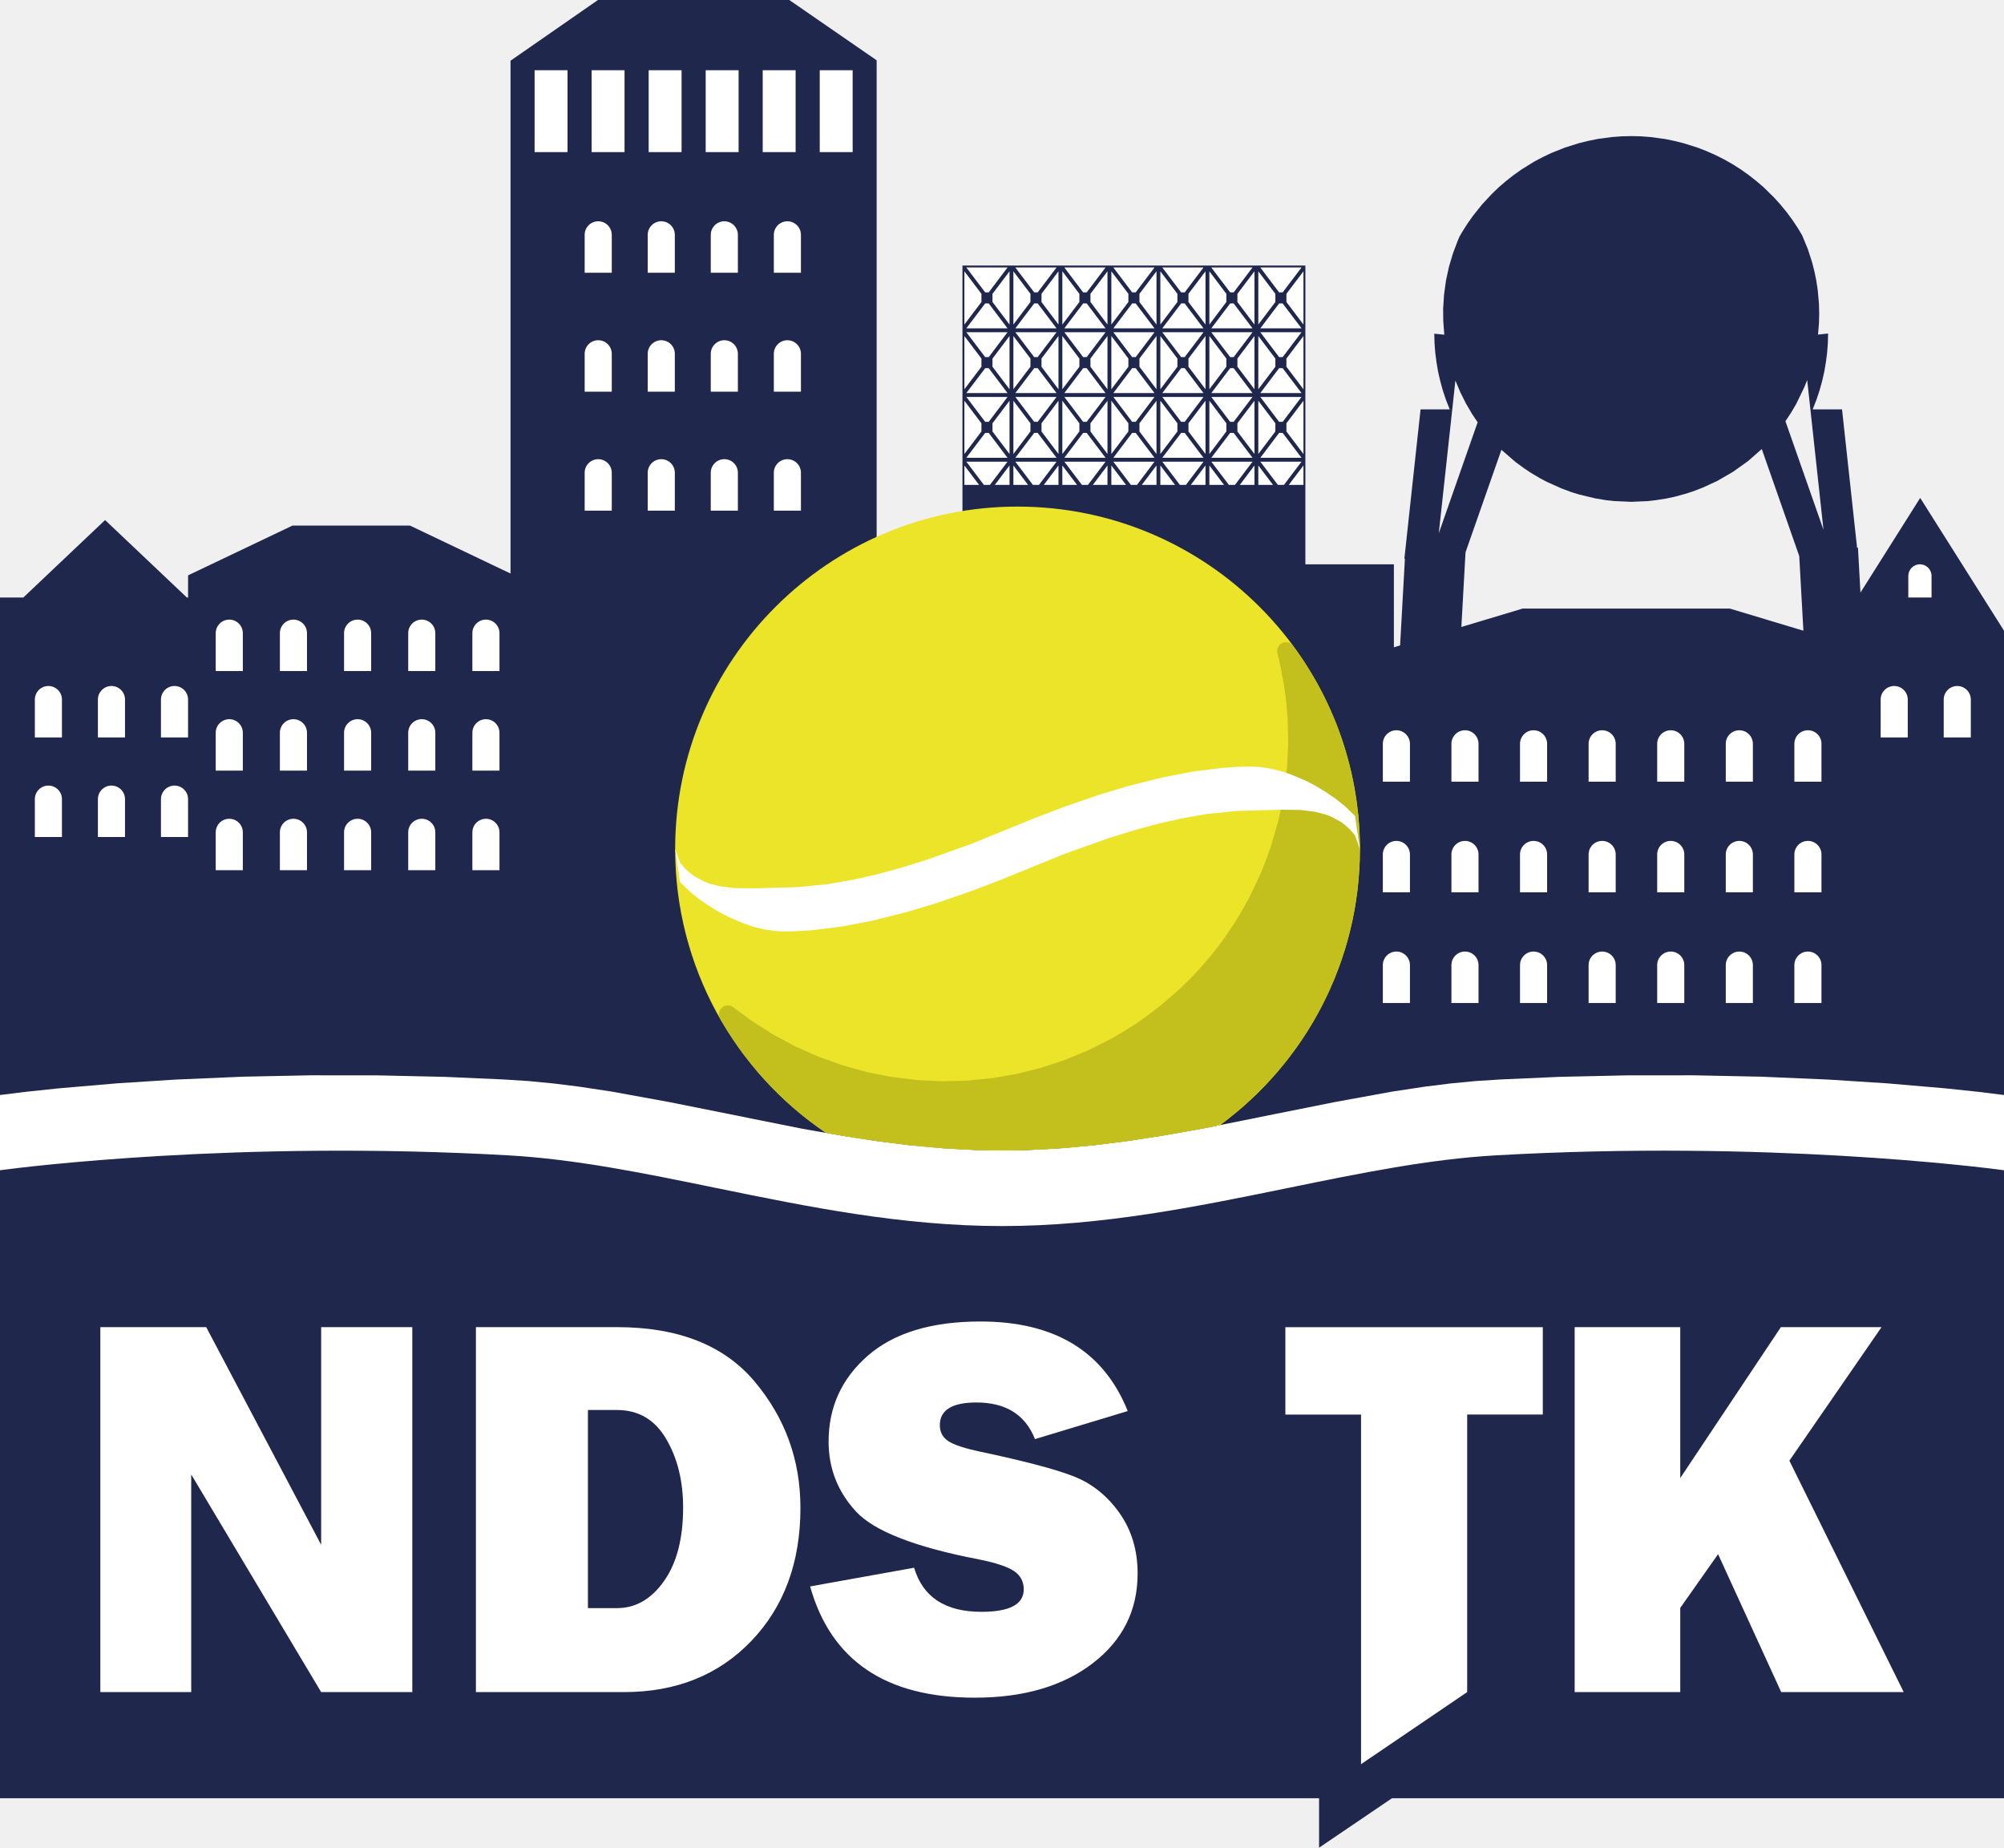
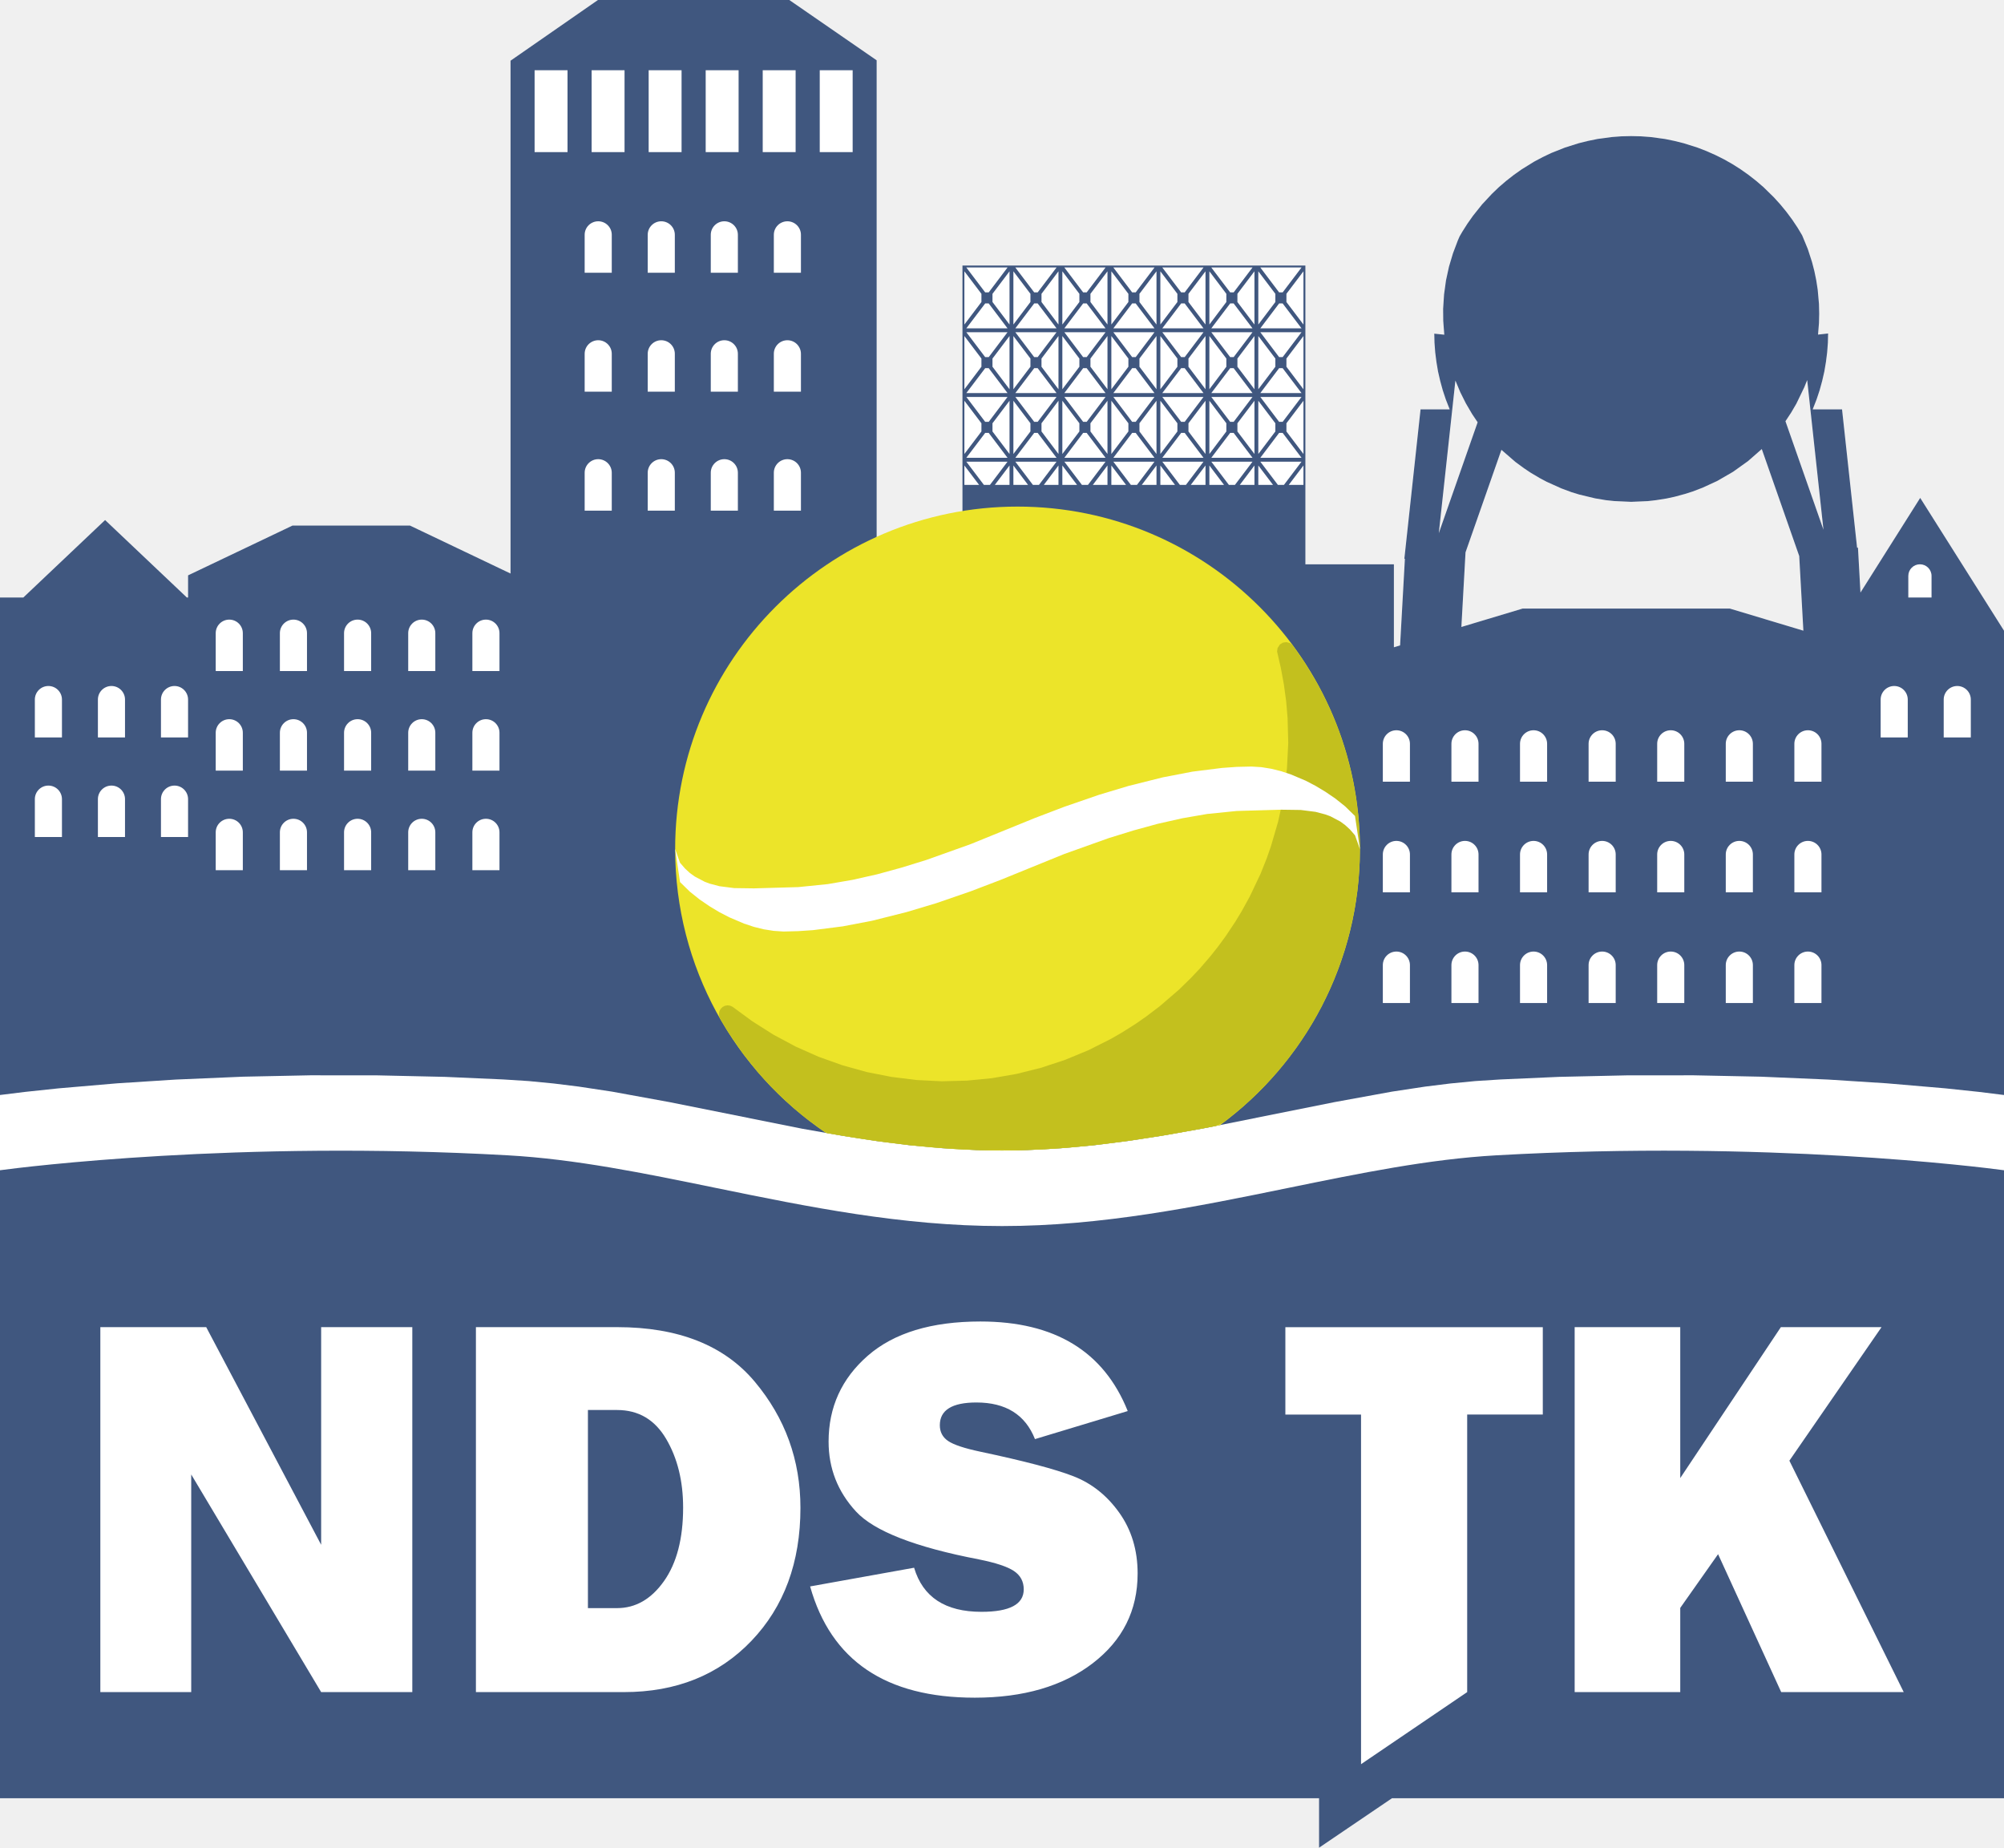
<svg xmlns="http://www.w3.org/2000/svg" viewBox="0 0 362.3 333.99" role="img" aria-labelledby="ndstk-title ndstk-desc">
  <path id="backing" fill="#ffffff" fill-rule="evenodd" d="M92.30,103.67 L74.12,95.00 L52.88,95.00 L34.00,104.00 L34.00,108.00 L33.78,108.00 L19.00,94.00 L4.22,108.00 L0.00,108.00 L0.00,325.05 L238.47,325.05 L238.47,333.99 L251.65,325.05 L362.30,325.05 L362.30,114.00 L347.15,90.00 L336.35,107.11 L335.90,99.00 L335.74,99.00 L333.02,74.00 L327.71,74.00 L328.42,72.19 L328.97,70.53 L329.43,68.85 L329.82,67.15 L330.11,65.42 L330.33,63.69 L330.46,61.95 L330.50,60.28 L328.68,60.48 L328.85,58.39 L328.89,56.70 L328.85,54.95 L328.62,52.37 L328.36,50.68 L328.02,49.02 L327.60,47.39 L326.83,45.01 L325.81,42.54 L324.98,41.15 L324.01,39.70 L322.97,38.30 L321.86,36.95 L320.68,35.65 L318.81,33.82 L317.48,32.68 L316.11,31.61 L314.68,30.60 L313.20,29.66 L311.68,28.80 L310.12,28.02 L308.52,27.31 L306.89,26.68 L304.39,25.89 L302.70,25.47 L300.99,25.12 L298.39,24.77 L296.65,24.64 L294.90,24.60 L293.15,24.64 L291.41,24.77 L288.81,25.12 L287.10,25.47 L285.41,25.89 L282.91,26.68 L280.47,27.65 L278.89,28.40 L277.35,29.22 L275.12,30.60 L273.69,31.61 L272.32,32.68 L270.99,33.82 L269.73,35.03 L267.94,36.95 L266.31,38.99 L265.30,40.42 L264.36,41.90 L263.88,42.73 L263.56,43.46 L262.68,45.79 L261.96,48.20 L261.42,50.68 L261.07,53.22 L260.90,55.82 L260.92,57.98 L261.11,60.50 L259.30,60.31 L259.34,61.95 L259.47,63.69 L259.69,65.42 L259.98,67.15 L260.37,68.85 L260.83,70.53 L261.38,72.19 L262.09,74.00 L256.82,74.00 L253.89,101.00 L253.99,101.00 L253.12,116.66 L252.00,117.00 L252.00,102.00 L236.00,102.00 L236.00,48.00 L174.00,48.00 L174.00,108.00 L158.49,108.00 L158.49,10.90 L142.70,0.00 L108.10,0.00 L92.30,10.97ZM326.72,68.70 L329.66,95.75 L322.79,76.14 L323.82,74.58 L324.76,72.97 L326.19,70.01ZM273.97,83.50 L275.51,84.63 L276.70,85.43 L278.35,86.41 L279.63,87.09 L282.27,88.28 L284.10,88.96 L285.50,89.39 L288.37,90.08 L290.34,90.41 L291.84,90.57 L294.90,90.71 L297.90,90.58 L299.38,90.41 L301.33,90.10 L302.76,89.79 L304.64,89.28 L306.02,88.84 L307.82,88.15 L310.43,86.95 L313.32,85.28 L316.02,83.35 L318.51,81.17 L325.28,100.51 L326.03,114.00 L312.72,110.00 L275.28,110.00 L264.20,113.33 L264.95,99.84 L271.44,81.31ZM266.14,74.84 L267.14,76.33 L260.12,96.37 L263.12,68.79 L264.00,70.89 L265.01,72.91Z" />
-   <g id="skyline" fill="#1f284c" fill-rule="evenodd">
+   <g id="skyline" fill="#001f54" fill-opacity="0.749" fill-rule="evenodd">
    <path d="M92.30,10.97L92.30,103.67L74.12,95.00L52.88,95.00L34.00,104.00L34.00,108.00L33.78,108.00L19.00,94.00L4.22,108.00L.00,108.00L.00,197.93L4.52,197.37L10.57,196.73L21.17,195.82L31.78,195.14L43.93,194.62L56.08,194.37L68.24,194.38L80.39,194.65L91.02,195.12L95.57,195.41L100.11,195.85L104.63,196.41L110.64,197.32L121.11,199.23L144.95,204.01L152.43,205.33L158.44,206.25L164.47,207.01L170.52,207.56L176.59,207.89L181.15,207.97L185.71,207.89L191.78,207.56L197.83,207.01L203.86,206.25L209.87,205.33L217.35,204.01L241.19,199.23L251.66,197.32L257.67,196.41L262.19,195.85L266.73,195.41L271.28,195.12L281.91,194.65L294.06,194.38L306.22,194.37L318.37,194.62L330.52,195.14L341.13,195.82L351.73,196.73L357.78,197.37L362.30,197.93L362.30,114.00L347.15,90.00L336.35,107.11L335.90,99.00L335.74,99.00L333.02,74.00L327.71,74.00L328.42,72.19L328.97,70.53L329.43,68.85L329.82,67.15L330.11,65.42L330.33,63.69L330.46,61.95L330.50,60.28L328.68,60.48L328.85,58.39L328.89,56.70L328.85,54.95L328.62,52.37L328.36,50.68L328.02,49.02L327.60,47.39L326.83,45.01L325.81,42.54L324.98,41.15L324.01,39.70L322.97,38.30L321.86,36.95L320.68,35.65L318.81,33.82L317.48,32.68L316.11,31.61L314.68,30.60L313.20,29.66L311.68,28.80L310.12,28.02L308.52,27.31L306.89,26.68L304.39,25.89L302.70,25.47L300.99,25.12L298.39,24.77L296.65,24.64L294.90,24.60L293.15,24.64L291.41,24.77L288.81,25.12L287.10,25.47L285.41,25.89L282.91,26.68L280.47,27.65L278.89,28.40L277.35,29.22L275.12,30.60L273.69,31.61L272.32,32.68L270.99,33.82L269.73,35.03L267.94,36.95L266.31,38.99L265.30,40.42L264.36,41.90L263.88,42.73L263.56,43.46L262.68,45.79L261.96,48.20L261.42,50.68L261.07,53.22L260.90,55.82L260.92,57.98L261.11,60.50L259.30,60.31L259.34,61.95L259.47,63.69L259.69,65.42L259.98,67.15L260.37,68.85L260.83,70.53L261.38,72.19L262.09,74.00L256.82,74.00L253.89,101.00L253.99,101.00L253.12,116.66L252.00,117.00L252.00,102.00L236.00,102.00L236.00,48.00L174.00,48.00L174.00,108.00L158.49,108.00L158.49,10.90L142.70,.00L108.10,.00ZM154.15,27.50L148.20,27.50L148.20,12.70L154.15,12.70ZM137.89,27.50L137.89,12.70L143.84,12.70L143.84,27.50ZM127.58,12.70L133.53,12.70L133.53,27.50L127.58,27.50ZM123.22,12.70L123.22,27.50L117.27,27.50L117.27,12.70ZM112.91,27.50L106.96,27.50L106.96,12.70L112.91,12.70ZM96.65,27.50L96.65,12.70L102.60,12.70L102.60,27.50ZM271.44,81.31L273.97,83.50L275.51,84.63L276.70,85.43L278.35,86.41L279.63,87.09L282.27,88.28L284.10,88.96L285.50,89.39L288.37,90.08L290.34,90.41L291.84,90.57L294.90,90.71L297.90,90.58L299.38,90.41L301.33,90.10L302.76,89.79L304.64,89.28L306.02,88.84L307.82,88.15L310.43,86.95L313.32,85.28L316.02,83.35L318.51,81.17L325.28,100.51L326.03,114.00L312.72,110.00L275.28,110.00L264.20,113.33L264.95,99.84ZM326.19,70.01L326.72,68.70L329.66,95.75L322.79,76.14L323.82,74.58L324.76,72.97ZM265.01,72.91L266.14,74.84L267.14,76.33L260.12,96.37L263.12,68.79L264.00,70.89ZM235.65,84.14L232.99,87.65L235.65,87.65ZM235.30,83.45L227.85,83.45L231.03,87.65L232.12,87.65ZM227.49,84.14L227.49,87.65L230.15,87.65ZM226.79,84.14L224.14,87.65L226.79,87.65ZM226.44,83.45L218.99,83.45L222.17,87.65L223.26,87.65ZM218.64,84.14L218.64,87.65L221.29,87.65ZM217.94,84.14L215.28,87.65L217.94,87.65ZM217.58,83.45L210.13,83.45L213.31,87.65L214.40,87.65ZM209.78,84.14L209.78,87.65L212.43,87.65ZM209.08,84.14L206.42,87.65L209.08,87.65ZM208.72,83.45L201.28,83.45L204.45,87.65L205.55,87.65ZM200.92,84.14L200.92,87.65L203.58,87.65ZM231.89,78.25L231.25,78.25L227.85,82.75L235.30,82.75ZM223.03,78.25L222.40,78.25L218.99,82.75L226.44,82.75ZM214.18,78.25L213.54,78.25L210.13,82.75L217.58,82.75ZM205.32,78.25L204.68,78.25L201.28,82.75L208.72,82.75ZM204.00,77.99L204.00,76.51L200.92,72.44L200.92,82.06ZM204.68,76.25L205.32,76.25L208.72,71.75L201.28,71.75ZM213.54,76.25L214.18,76.25L217.58,71.75L210.13,71.75ZM222.40,76.25L223.03,76.25L226.44,71.75L218.99,71.75ZM231.25,76.25L231.89,76.25L235.30,71.75L227.85,71.75ZM231.89,66.55L231.25,66.55L227.85,71.05L235.30,71.05ZM223.03,66.55L222.40,66.55L218.99,71.05L226.44,71.05ZM214.18,66.55L213.54,66.55L210.13,71.05L217.58,71.05ZM205.32,66.55L204.68,66.55L201.28,71.05L208.72,71.05ZM204.00,66.29L204.00,64.81L200.92,60.74L200.92,70.36ZM204.68,64.55L205.32,64.55L208.72,60.05L201.28,60.05ZM213.54,64.55L214.18,64.55L217.58,60.05L210.13,60.05ZM222.40,64.55L223.03,64.55L226.44,60.05L218.99,60.05ZM231.25,64.55L231.89,64.55L235.30,60.05L227.85,60.05ZM231.89,54.85L231.25,54.85L227.85,59.35L235.30,59.35ZM223.03,54.85L222.40,54.85L218.99,59.35L226.44,59.35ZM214.18,54.85L213.54,54.85L210.13,59.35L217.58,59.35ZM205.32,54.85L204.68,54.85L201.28,59.35L208.72,59.35ZM204.00,54.59L204.00,53.11L200.92,49.04L200.92,58.66ZM204.68,52.85L205.32,52.85L208.72,48.35L201.28,48.35ZM213.54,52.85L214.18,52.85L217.58,48.35L210.13,48.35ZM222.40,52.85L223.03,52.85L226.44,48.35L218.99,48.35ZM231.25,52.85L231.89,52.85L235.30,48.35L227.85,48.35ZM186.97,66.55L183.56,71.05L191.01,71.05L187.60,66.55ZM191.36,70.36L191.36,60.74L188.29,64.81L188.29,66.29ZM191.36,58.66L191.36,49.04L188.29,53.11L188.29,54.59ZM191.01,48.35L183.56,48.35L186.97,52.85L187.60,52.85ZM182.15,48.35L174.70,48.35L178.11,52.85L178.75,52.85ZM174.35,87.65L177.01,87.65L174.35,84.14ZM174.70,82.75L182.15,82.75L178.75,78.25L178.11,78.25ZM182.15,83.45L174.70,83.45L177.88,87.65L178.97,87.65ZM179.85,87.65L182.51,87.65L182.51,84.14ZM183.21,87.65L185.86,87.65L183.21,84.14ZM188.71,87.65L191.36,87.65L191.36,84.14ZM191.36,82.06L191.36,72.44L188.29,76.51L188.29,77.99ZM187.60,76.25L191.01,71.75L183.56,71.75L186.97,76.25ZM177.43,64.81L174.35,60.74L174.35,70.36L177.43,66.29ZM178.11,66.55L174.70,71.05L182.15,71.05L178.75,66.55ZM182.15,71.75L174.70,71.75L178.11,76.25L178.75,76.25ZM177.43,53.11L174.35,49.04L174.35,58.66L177.43,54.59ZM178.75,54.85L178.11,54.85L174.70,59.35L182.15,59.35ZM182.15,60.05L174.70,60.05L178.11,64.55L178.75,64.55ZM187.60,54.85L186.97,54.85L183.56,59.35L191.01,59.35ZM191.01,60.05L183.56,60.05L186.97,64.55L187.60,64.55ZM186.29,53.11L183.21,49.04L183.21,58.66L186.29,54.59ZM179.43,54.59L182.51,58.66L182.51,49.04L179.43,53.11ZM179.43,64.81L179.43,66.29L182.51,70.36L182.51,60.74ZM186.29,64.81L183.21,60.74L183.21,70.36L186.29,66.29ZM182.51,72.44L179.43,76.51L179.43,77.99L182.51,82.06ZM186.29,76.51L183.21,72.44L183.21,82.06L186.29,77.99ZM186.97,78.25L183.56,82.75L191.01,82.75L187.60,78.25ZM191.01,83.45L183.56,83.45L186.74,87.65L187.83,87.65ZM174.35,82.06L177.43,77.99L177.43,76.51L174.35,72.44ZM195.14,53.11L192.06,49.04L192.06,58.66L195.14,54.59ZM195.14,64.81L192.06,60.74L192.06,70.36L195.14,66.29ZM195.82,66.55L192.42,71.05L199.87,71.05L196.46,66.55ZM200.22,82.06L200.22,72.44L197.14,76.51L197.14,77.99ZM200.22,87.65L200.22,84.14L197.57,87.65ZM196.46,54.85L195.82,54.85L192.42,59.35L199.87,59.35ZM197.14,53.11L197.14,54.59L200.22,58.66L200.22,49.04ZM196.46,52.85L199.87,48.35L192.42,48.35L195.82,52.85ZM200.22,60.74L197.14,64.81L197.14,66.29L200.22,70.36ZM196.46,64.55L199.87,60.05L192.42,60.05L195.82,64.55ZM196.46,78.25L195.82,78.25L192.42,82.75L199.87,82.75ZM194.72,87.65L192.06,84.14L192.06,87.65ZM195.82,76.25L196.46,76.25L199.87,71.75L192.42,71.75ZM195.14,76.51L192.06,72.44L192.06,82.06L195.14,77.99ZM195.60,87.65L196.69,87.65L199.87,83.45L192.42,83.45ZM209.08,58.66L209.08,49.04L206.00,53.11L206.00,54.59ZM209.08,70.36L209.08,60.74L206.00,64.81L206.00,66.29ZM209.08,82.06L209.08,72.44L206.00,76.51L206.00,77.99ZM218.64,82.06L221.71,77.99L221.71,76.51L218.64,72.44ZM218.64,70.36L221.71,66.29L221.71,64.81L218.64,60.74ZM226.79,70.36L226.79,60.74L223.71,64.81L223.71,66.29ZM226.79,58.66L226.79,49.04L223.71,53.11L223.71,54.59ZM212.86,53.11L209.78,49.04L209.78,58.66L212.86,54.59ZM221.71,54.59L221.71,53.11L218.64,49.04L218.64,58.66ZM214.86,54.59L217.94,58.66L217.94,49.04L214.86,53.11ZM212.86,66.29L212.86,64.81L209.78,60.74L209.78,70.36ZM214.86,64.81L214.86,66.29L217.94,70.36L217.94,60.74ZM212.86,76.51L209.78,72.44L209.78,82.06L212.86,77.99ZM214.86,77.99L217.94,82.06L217.94,72.44L214.86,76.51ZM230.57,53.11L227.49,49.04L227.49,58.66L230.57,54.59ZM230.57,64.81L227.49,60.74L227.49,70.36L230.57,66.29ZM235.65,82.06L235.65,72.44L232.57,76.51L232.57,77.99ZM232.57,53.11L232.57,54.59L235.65,58.66L235.65,49.04ZM232.57,66.29L235.65,70.36L235.65,60.74L232.57,64.81ZM226.79,72.44L223.71,76.51L223.71,77.99L226.79,82.06ZM230.57,77.99L230.57,76.51L227.49,72.44L227.49,82.06ZM6.30,126.45A2.45,2.45 0 0 1 11.20,126.45V133.30H6.30ZM6.30,144.45A2.45,2.45 0 0 1 11.20,144.45V151.30H6.30ZM17.70,126.45A2.45,2.45 0 0 1 22.60,126.45V133.30H17.70ZM17.70,144.45A2.45,2.45 0 0 1 22.60,144.45V151.30H17.70ZM29.10,126.45A2.45,2.45 0 0 1 34.00,126.45V133.30H29.10ZM29.10,144.45A2.45,2.45 0 0 1 34.00,144.45V151.30H29.10ZM39.00,114.45A2.45,2.45 0 0 1 43.90,114.45V121.30H39.00ZM39.00,132.45A2.45,2.45 0 0 1 43.90,132.45V139.30H39.00ZM39.00,150.45A2.45,2.45 0 0 1 43.90,150.45V157.30H39.00ZM50.60,114.45A2.45,2.45 0 0 1 55.50,114.45V121.30H50.60ZM50.60,132.45A2.45,2.45 0 0 1 55.50,132.45V139.30H50.60ZM50.60,150.45A2.45,2.45 0 0 1 55.50,150.45V157.30H50.60ZM62.20,114.45A2.45,2.45 0 0 1 67.10,114.45V121.30H62.20ZM62.20,132.45A2.45,2.45 0 0 1 67.10,132.45V139.30H62.20ZM62.20,150.45A2.45,2.45 0 0 1 67.10,150.45V157.30H62.20ZM73.80,114.45A2.45,2.45 0 0 1 78.70,114.45V121.30H73.80ZM73.80,132.45A2.45,2.45 0 0 1 78.70,132.45V139.30H73.80ZM73.80,150.45A2.45,2.45 0 0 1 78.70,150.45V157.30H73.80ZM85.40,114.45A2.45,2.45 0 0 1 90.30,114.45V121.30H85.40ZM85.40,132.45A2.45,2.45 0 0 1 90.30,132.45V139.30H85.40ZM85.40,150.45A2.45,2.45 0 0 1 90.30,150.45V157.30H85.40ZM105.70,42.45A2.45,2.45 0 0 1 110.60,42.45V49.30H105.70ZM105.70,63.95A2.45,2.45 0 0 1 110.60,63.95V70.80H105.70ZM105.70,85.45A2.45,2.45 0 0 1 110.60,85.45V92.30H105.70ZM117.10,42.45A2.45,2.45 0 0 1 122.00,42.45V49.30H117.10ZM117.10,63.95A2.45,2.45 0 0 1 122.00,63.95V70.80H117.10ZM117.10,85.45A2.45,2.45 0 0 1 122.00,85.45V92.30H117.10ZM128.50,42.45A2.45,2.45 0 0 1 133.40,42.45V49.30H128.50ZM128.50,63.95A2.45,2.45 0 0 1 133.40,63.95V70.80H128.50ZM128.50,85.45A2.45,2.45 0 0 1 133.40,85.45V92.30H128.50ZM139.90,42.45A2.45,2.45 0 0 1 144.80,42.45V49.30H139.90ZM139.90,63.95A2.45,2.45 0 0 1 144.80,63.95V70.80H139.90ZM139.90,85.45A2.45,2.45 0 0 1 144.80,85.45V92.30H139.90ZM250.00,134.45A2.45,2.45 0 0 1 254.90,134.45V141.30H250.00ZM250.00,154.45A2.45,2.45 0 0 1 254.90,154.45V161.30H250.00ZM250.00,174.45A2.45,2.45 0 0 1 254.90,174.45V181.30H250.00ZM262.40,134.45A2.45,2.45 0 0 1 267.30,134.45V141.30H262.40ZM262.40,154.45A2.45,2.45 0 0 1 267.30,154.45V161.30H262.40ZM262.40,174.45A2.45,2.45 0 0 1 267.30,174.45V181.30H262.40ZM274.80,134.45A2.45,2.45 0 0 1 279.70,134.45V141.30H274.80ZM274.80,154.45A2.45,2.45 0 0 1 279.70,154.45V161.30H274.80ZM274.80,174.45A2.45,2.45 0 0 1 279.70,174.45V181.30H274.80ZM287.20,134.45A2.45,2.45 0 0 1 292.10,134.45V141.30H287.20ZM287.20,154.45A2.45,2.45 0 0 1 292.10,154.45V161.30H287.20ZM287.20,174.45A2.45,2.45 0 0 1 292.10,174.45V181.30H287.20ZM299.60,134.45A2.45,2.45 0 0 1 304.50,134.45V141.30H299.60ZM299.60,154.45A2.45,2.45 0 0 1 304.50,154.45V161.30H299.60ZM299.60,174.45A2.45,2.45 0 0 1 304.50,174.45V181.30H299.60ZM312.00,134.45A2.45,2.45 0 0 1 316.90,134.45V141.30H312.00ZM312.00,154.45A2.45,2.45 0 0 1 316.90,154.45V161.30H312.00ZM312.00,174.45A2.45,2.45 0 0 1 316.90,174.45V181.30H312.00ZM324.40,134.45A2.45,2.45 0 0 1 329.30,134.45V141.30H324.40ZM324.40,154.45A2.45,2.45 0 0 1 329.30,154.45V161.30H324.40ZM324.40,174.45A2.45,2.45 0 0 1 329.30,174.45V181.30H324.40ZM340.00,126.45A2.45,2.45 0 0 1 344.90,126.45V133.30H340.00ZM351.40,126.45A2.45,2.45 0 0 1 356.30,126.45V133.30H351.40ZM345.00,104.10A2.10,2.10 0 0 1 349.20,104.10V108.00H345.00Z" />
  </g>
  <g id="ball">
    <path id="ball-base" fill="#ece429" d="M149.35,204.8c10.37,1.82,20.96,3.16,31.8,3.16,13.5,0,26.62-2.09,39.4-4.57,15.34-11.27,25.31-29.43,25.31-49.92,0-34.19-27.72-61.9-61.9-61.9s-61.9,27.72-61.9,61.9c0,21.37,10.83,40.21,27.3,51.33Z" />
    <path id="ball-shade" fill="#c3c01e" d="M132.43,181.98L132.00,181.78L131.53,181.72L131.07,181.80L130.65,182.01L130.31,182.34L130.07,182.75L129.97,183.21L130.01,183.68L130.18,184.12L131.67,186.59L134.26,190.37L137.23,194.06L139.22,196.24L141.32,198.33L143.51,200.32L145.78,202.19L148.33,204.08L149.09,204.61L149.55,204.82L155.19,205.76L159.58,206.40L164.00,206.95L168.40,207.38L172.85,207.71L177.27,207.90L184.68,207.91L189.10,207.73L193.55,207.41L197.97,206.98L203.83,206.24L211.15,205.11L219.69,203.56L221.19,202.90L224.65,200.10L226.83,198.10L228.92,196.00L230.90,193.80L232.78,191.51L234.54,189.14L236.19,186.68L237.57,184.41L238.90,181.99L240.23,179.26L241.15,177.15L242.24,174.33L243.19,171.45L243.82,169.24L244.52,166.30L244.95,164.04L245.39,161.06L245.63,158.77L245.81,155.85L245.86,152.94L245.78,150.27L245.56,147.39L245.19,144.38L244.67,141.40L244.18,139.16L243.41,136.24L242.50,133.34L241.71,131.18L240.55,128.39L239.25,125.65L238.18,123.61L235.85,119.72L233.67,116.60L233.17,116.23L232.56,116.07L231.94,116.16L231.40,116.48L230.97,117.14L230.88,117.76L231.56,120.73L232.11,123.72L232.52,126.73L232.78,129.76L232.90,134.30L232.67,138.86L232.11,143.39L231.71,145.63L231.05,148.59L229.77,152.97L229.02,155.12L227.90,157.93L225.94,162.06L224.48,164.71L223.29,166.67L221.61,169.19L220.26,171.04L218.85,172.82L216.87,175.12L215.30,176.78L213.13,178.90L209.67,181.88L207.26,183.71L205.39,185.02L202.83,186.64L200.85,187.78L196.78,189.83L192.57,191.57L188.25,193.00L183.82,194.11L179.34,194.89L174.80,195.33L170.25,195.45L165.69,195.22L161.17,194.66L156.70,193.78L152.31,192.56L148.02,191.03L143.85,189.18L139.84,187.03L135.99,184.59Z" />
    <path id="ball-seam" fill="#fff" d="M122.94,159.44L124.72,161.18L126.50,162.60L128.29,163.82L130.07,164.89L131.85,165.81L134.52,166.95L136.30,167.54L138.08,167.98L139.86,168.26L141.65,168.38L144.32,168.31L146.99,168.13L152.33,167.45L157.68,166.43L163.91,164.86L169.26,163.26L175.49,161.11L180.84,159.07L192.42,154.36L200.43,151.50L204.89,150.12L209.34,148.90L213.79,147.90L218.25,147.13L223.59,146.59L231.61,146.36L235.17,146.41L237.84,146.75L239.62,147.22L240.52,147.55L242.30,148.49L243.19,149.14L244.08,149.96L244.97,150.99L245.86,153.49L245.86,153.48L244.97,147.50L243.19,145.76L241.41,144.34L239.62,143.12L237.84,142.05L236.06,141.12L233.39,139.99L231.61,139.40L229.83,138.96L228.05,138.67L226.26,138.56L223.59,138.62L220.92,138.81L215.58,139.48L210.23,140.51L204.00,142.07L198.65,143.68L192.42,145.83L187.07,147.87L175.49,152.58L167.48,155.44L163.02,156.82L158.57,158.04L154.12,159.04L149.66,159.81L144.32,160.35L136.30,160.58L132.74,160.53L130.07,160.19L128.29,159.72L127.39,159.38L125.61,158.44L124.72,157.80L123.83,156.98L122.94,155.95L122.06,153.47L122.06,153.52Z" />
  </g>
-   <g id="wordmark" fill="#1f284c" fill-rule="evenodd">
+   <g id="wordmark" fill="#001f54" fill-opacity="0.749" fill-rule="evenodd">
    <path d="M362.3,211.53c-4.39-.59-42.93-5.45-91.75-2.7-12.22.69-24.61,3.23-37.72,5.91-16.51,3.38-33.58,6.88-51.67,6.88s-35.17-3.5-51.68-6.88c-13.11-2.69-25.5-5.23-37.72-5.91C42.93,206.09,4.39,210.94,0,211.53v113.52h238.47v8.94l13.18,-8.94h110.65v-113.52ZM 74.54,305.86L 58.06,305.86L 34.57,266.52L 34.57,305.86L 18.14,305.86L 18.14,239.89L 37.28,239.89L 58.06,279.23L 58.06,239.89L 74.54,239.89L 74.54,305.86M 135.85,296.6 C 129.94,302.77 122.26,305.86 112.82,305.86L 86.04,305.86L 86.04,239.89L 111.56,239.89 C 122.64,239.89 130.94,243.18 136.45,249.75 C 141.96,256.32 144.71,263.93 144.71,272.56 C 144.71,282.42 141.75,290.43 135.84,296.61L 135.85,296.6M 197.54,300.66 C 192.13,304.8 185.02,306.87 176.23,306.87 C 160.15,306.87 150.23,300.17 146.46,286.76L 165.26,283.38 C 166.84,288.7 170.90,291.35 177.44,291.35 C 182.53,291.35 185.08,290.0 185.08,287.29 C 185.08,285.87 184.49,284.77 183.32,283.98 C 182.14,283.19 180.04,282.49 177.01,281.88 C 165.44,279.66 158.01,276.76 154.73,273.19 C 151.44,269.61 149.80,265.41 149.80,260.58 C 149.80,254.36 152.16,249.18 156.88,245.06 C 161.6,240.94 168.39,238.87 177.25,238.87 C 190.69,238.87 199.56,244.27 203.88,255.06L 187.11,260.13 C 185.37,255.72 181.84,253.51 176.53,253.51 C 172.12,253.51 169.91,254.88 169.91,257.62 C 169.91,258.84 170.41,259.79 171.41,260.47 C 172.41,261.15 174.34,261.79 177.21,262.40 C 185.10,264.07 190.71,265.54 194.03,266.83 C 197.35,268.11 200.12,270.31 202.34,273.42 C 204.56,276.53 205.67,280.2 205.67,284.42 C 205.67,291.1 202.96,296.5 197.55,300.65L 197.54,300.66M 278.93,255.69L 265.25,255.69L 265.25,305.86L 246.06,318.89L 246.06,255.7L 232.38,255.7L 232.38,239.90L 278.92,239.90L 278.92,255.7L 278.93,255.69M 322.02,305.86L 310.61,280.93L 303.77,290.64L 303.77,305.86L 284.68,305.86L 284.68,239.89L 303.77,239.89L 303.77,267.17L 321.96,239.89L 340.16,239.89L 323.50,264.03L 344.17,305.86L 322.01,305.86L 322.02,305.86" />
    <path d="M 111.56,254.87L 106.29,254.87L 106.29,290.68L 111.56,290.68 C 114.91,290.68 117.74,289.05 120.04,285.8 C 122.34,282.55 123.5,278.12 123.5,272.51 C 123.5,267.71 122.48,263.57 120.43,260.09 C 118.38,256.61 115.43,254.87 111.56,254.87L 111.56,254.87" />
  </g>
</svg>
